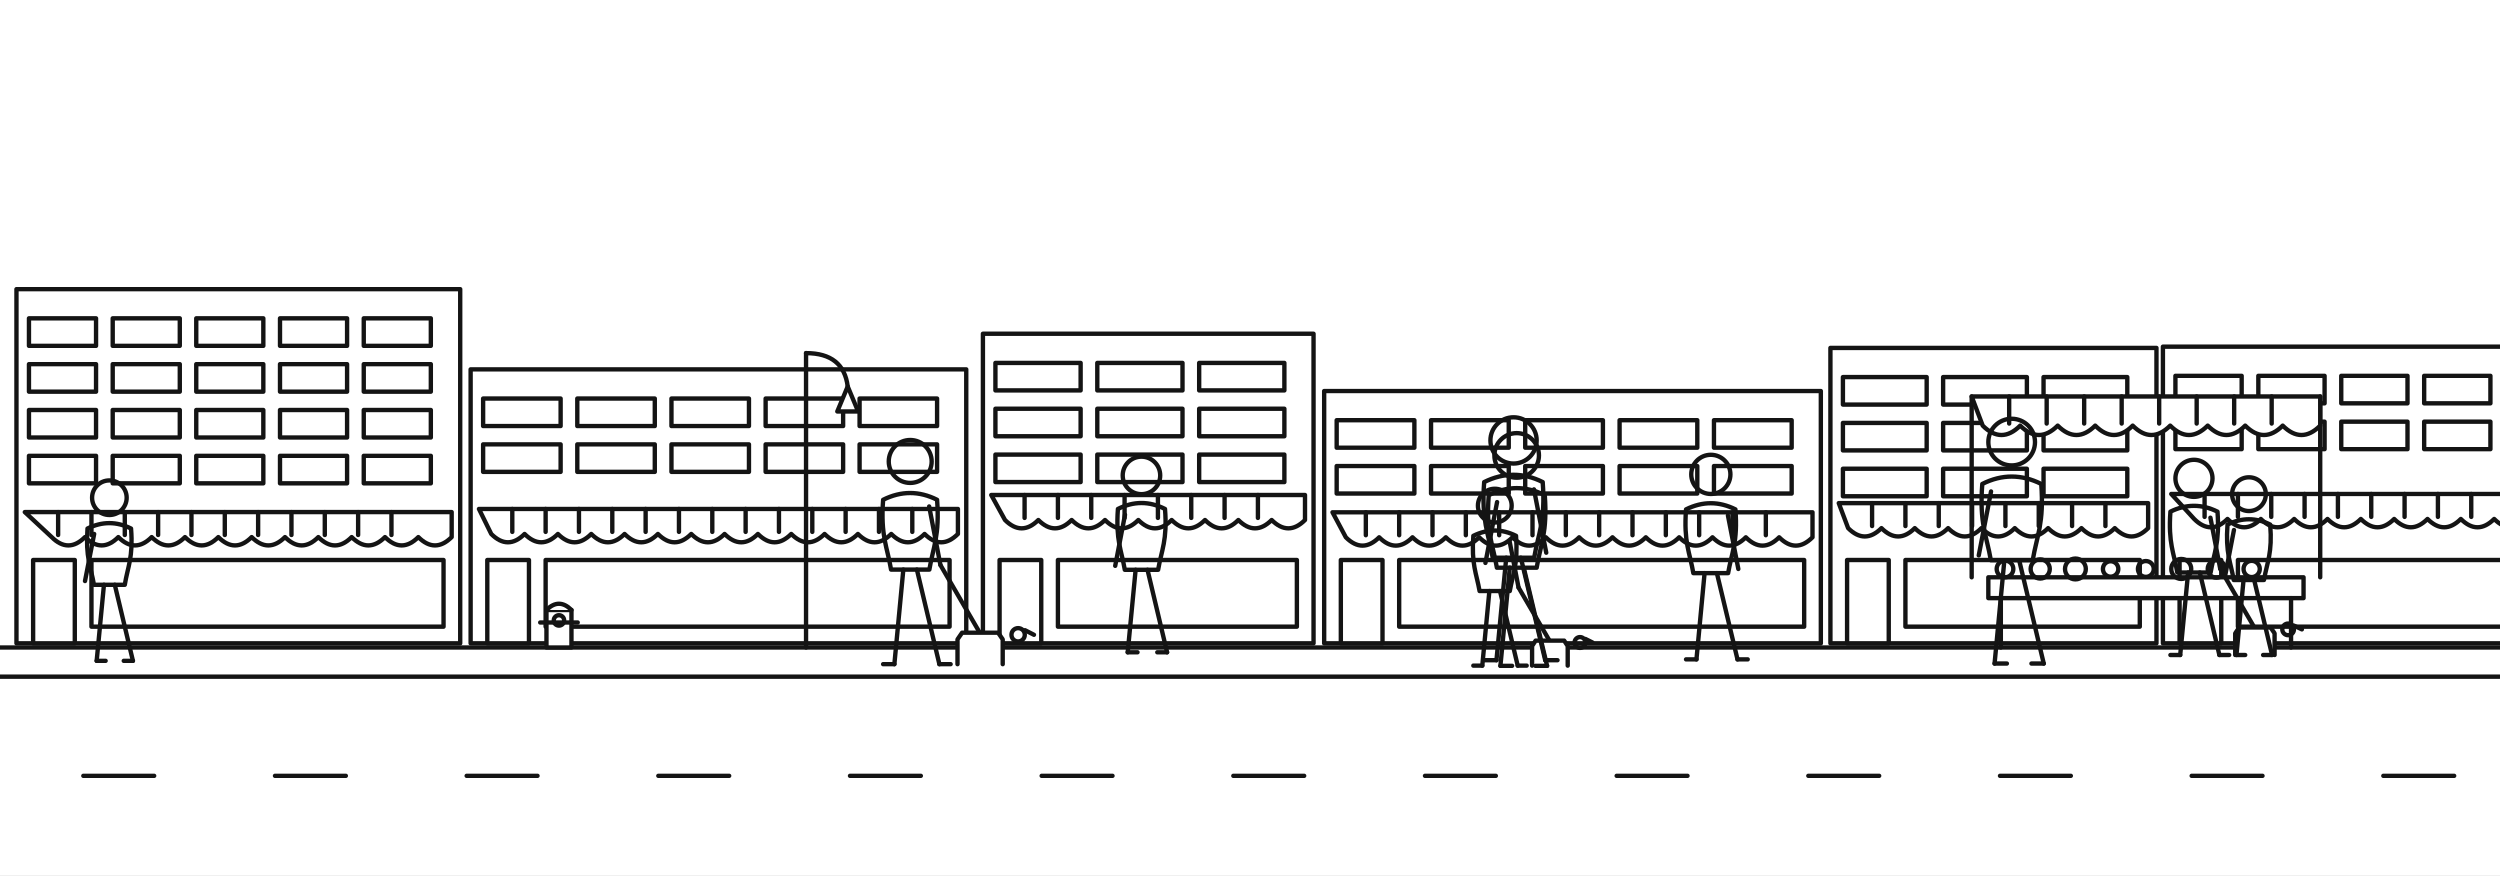
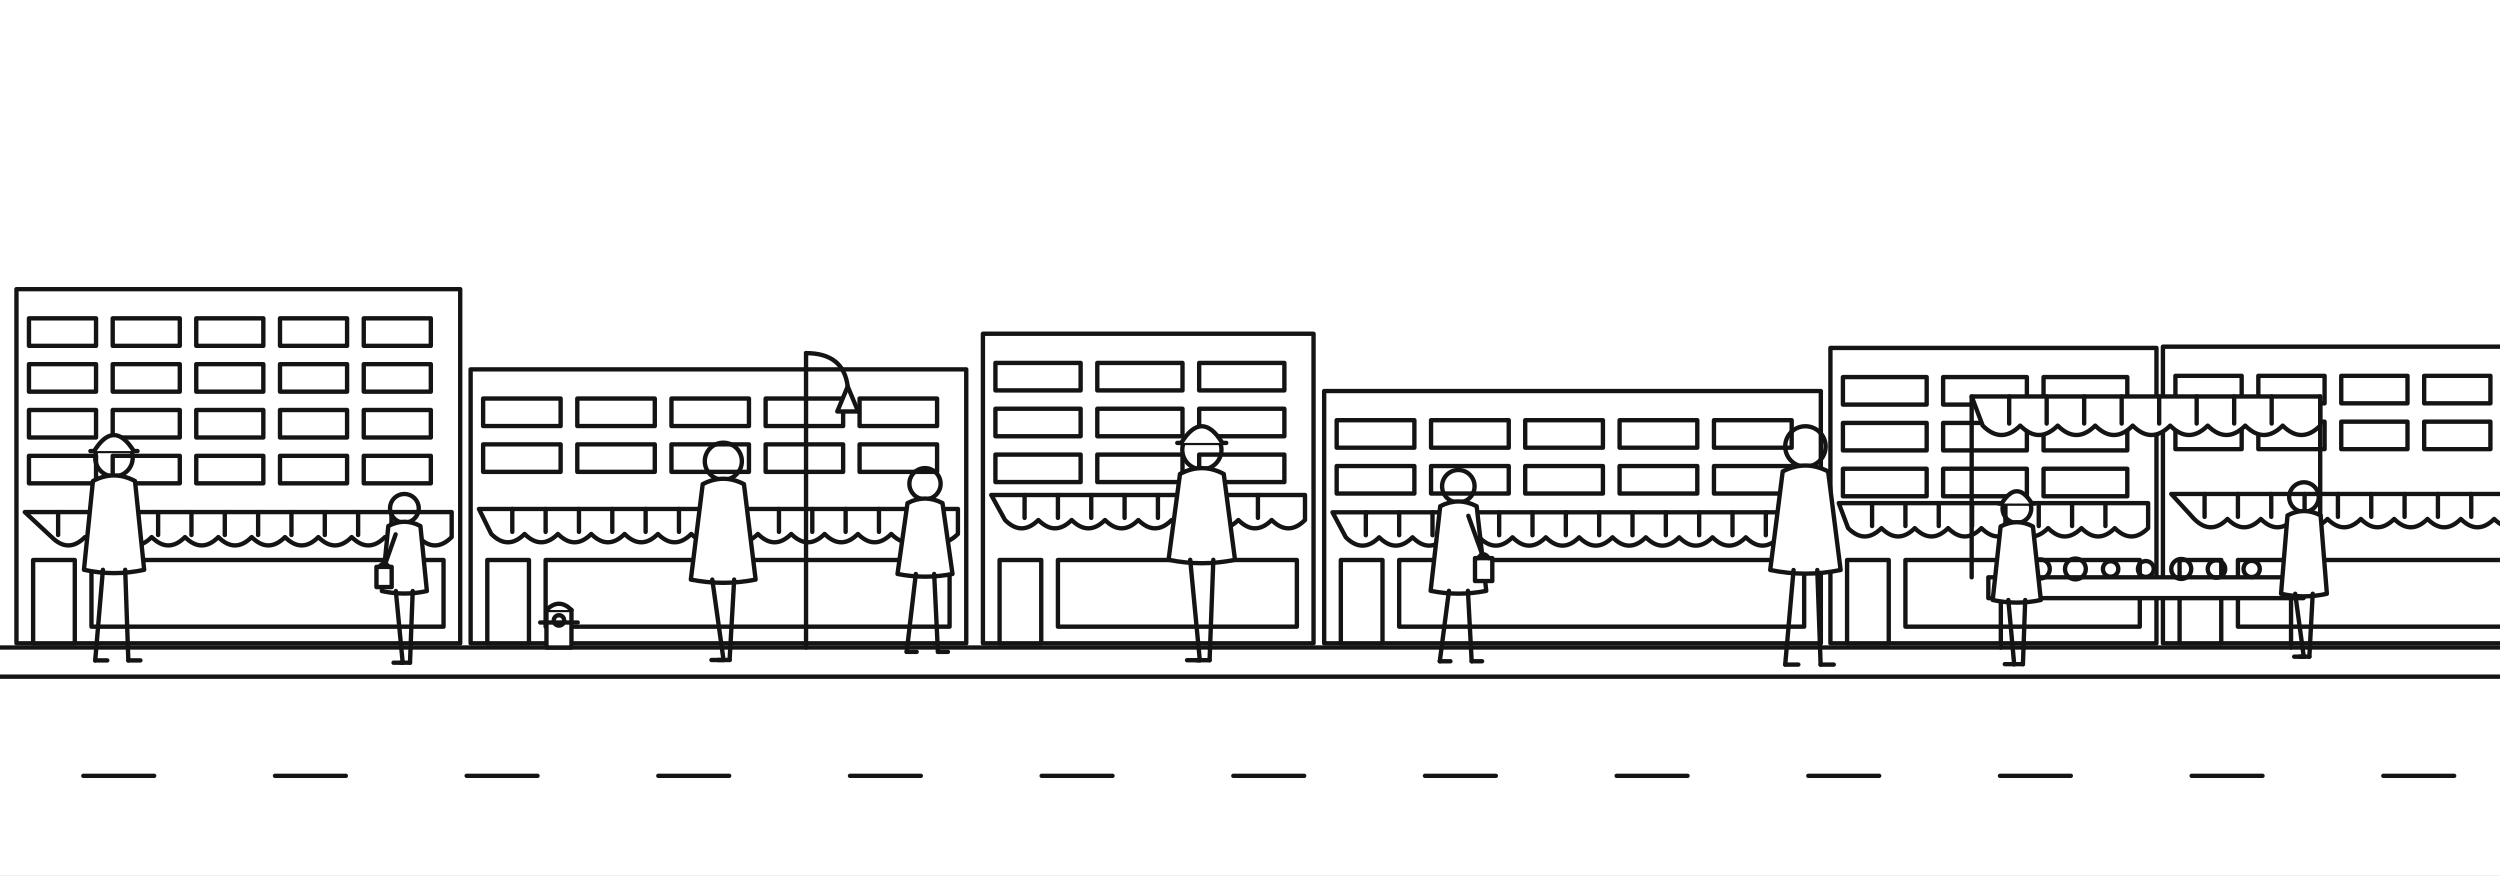
<svg xmlns="http://www.w3.org/2000/svg" viewBox="0 0 1200 420" role="img" aria-label="NYC street life — line drawing">
  <rect width="1200" height="420" fill="#ffffff" />
  <g stroke="#141414" stroke-width="2.1" fill="none" stroke-linecap="round" stroke-linejoin="round">
    <rect x="7.9" y="138.8" width="213.0" height="170.0" fill="#fff" />
    <path d="M11.9,245.8 L216.8,245.8 L216.8,257.8 q-8.0,8.0 -16.0,0 q-8.0,8.0 -16.0,0 q-8.0,8.0 -16.0,0 q-8.0,8.0 -16.0,0 q-8.0,8.0 -16.0,0 q-8.0,8.0 -16.0,0 q-8.0,8.0 -16.0,0 q-8.0,8.0 -16.0,0 q-8.0,8.0 -16.0,0 q-8.0,8.0 -16.0,0 q-8.0,8.0 -16.0,0 q-8.0,8.0 -16.0,0 L11.9,245.8 Z" fill="#fff" />
    <line x1="27.9" y1="245.8" x2="27.9" y2="256.8" />
    <line x1="43.9" y1="245.8" x2="43.9" y2="256.8" />
    <line x1="59.9" y1="245.8" x2="59.9" y2="256.8" />
    <line x1="75.9" y1="245.8" x2="75.9" y2="256.8" />
    <line x1="91.9" y1="245.8" x2="91.9" y2="256.8" />
    <line x1="107.9" y1="245.8" x2="107.9" y2="256.8" />
    <line x1="123.9" y1="245.8" x2="123.9" y2="256.8" />
    <line x1="139.9" y1="245.8" x2="139.9" y2="256.8" />
    <line x1="155.9" y1="245.8" x2="155.9" y2="256.8" />
    <line x1="171.9" y1="245.8" x2="171.9" y2="256.8" />
    <line x1="187.9" y1="245.8" x2="187.9" y2="256.8" />
    <rect x="13.9" y="152.8" width="32.2" height="13.2" fill="#fff" />
    <rect x="54.1" y="152.8" width="32.2" height="13.2" fill="#fff" />
    <rect x="94.2" y="152.8" width="32.2" height="13.2" fill="#fff" />
    <rect x="134.4" y="152.8" width="32.2" height="13.2" fill="#fff" />
    <rect x="174.6" y="152.8" width="32.2" height="13.2" fill="#fff" />
    <rect x="13.9" y="174.8" width="32.2" height="13.2" fill="#fff" />
    <rect x="54.1" y="174.8" width="32.2" height="13.2" fill="#fff" />
    <rect x="94.2" y="174.8" width="32.2" height="13.2" fill="#fff" />
    <rect x="134.4" y="174.8" width="32.2" height="13.2" fill="#fff" />
    <rect x="174.6" y="174.8" width="32.2" height="13.2" fill="#fff" />
    <rect x="13.9" y="196.8" width="32.2" height="13.2" fill="#fff" />
    <rect x="54.1" y="196.8" width="32.2" height="13.2" fill="#fff" />
    <rect x="94.2" y="196.8" width="32.2" height="13.2" fill="#fff" />
    <rect x="134.4" y="196.8" width="32.2" height="13.2" fill="#fff" />
    <rect x="174.6" y="196.8" width="32.2" height="13.2" fill="#fff" />
    <rect x="13.9" y="218.8" width="32.2" height="13.2" fill="#fff" />
    <rect x="54.1" y="218.8" width="32.2" height="13.2" fill="#fff" />
    <rect x="94.2" y="218.8" width="32.2" height="13.2" fill="#fff" />
    <rect x="134.4" y="218.8" width="32.2" height="13.2" fill="#fff" />
    <rect x="174.6" y="218.8" width="32.2" height="13.2" fill="#fff" />
    <rect x="15.9" y="268.8" width="20.0" height="40.0" fill="#fff" />
    <rect x="43.9" y="268.8" width="169.0" height="32.0" fill="#fff" />
    <rect x="225.9" y="177.3" width="237.9" height="131.5" fill="#fff" />
    <path d="M229.9,244.3 L459.8,244.3 L459.8,256.3 q-8.0,8.0 -16.0,0 q-8.0,8.0 -16.0,0 q-8.0,8.0 -16.0,0 q-8.0,8.0 -16.0,0 q-8.0,8.0 -16.0,0 q-8.0,8.0 -16.0,0 q-8.0,8.0 -16.0,0 q-8.0,8.0 -16.0,0 q-8.0,8.0 -16.0,0 q-8.0,8.0 -16.0,0 q-8.0,8.0 -16.0,0 q-8.0,8.0 -16.0,0 q-8.0,8.0 -16.0,0 q-8.0,8.0 -16.0,0 L229.9,244.3 Z" fill="#fff" />
    <line x1="245.9" y1="244.3" x2="245.9" y2="255.3" />
    <line x1="261.9" y1="244.3" x2="261.9" y2="255.3" />
    <line x1="277.9" y1="244.3" x2="277.9" y2="255.3" />
    <line x1="293.9" y1="244.3" x2="293.9" y2="255.3" />
    <line x1="309.9" y1="244.3" x2="309.9" y2="255.3" />
    <line x1="325.9" y1="244.3" x2="325.9" y2="255.3" />
    <line x1="341.9" y1="244.3" x2="341.9" y2="255.3" />
    <line x1="357.9" y1="244.3" x2="357.9" y2="255.3" />
    <line x1="373.9" y1="244.3" x2="373.9" y2="255.3" />
    <line x1="389.9" y1="244.3" x2="389.9" y2="255.3" />
    <line x1="405.9" y1="244.3" x2="405.9" y2="255.3" />
    <line x1="421.9" y1="244.3" x2="421.9" y2="255.3" />
    <line x1="437.9" y1="244.3" x2="437.9" y2="255.3" />
    <rect x="231.9" y="191.3" width="37.2" height="13.2" fill="#fff" />
    <rect x="277.1" y="191.3" width="37.2" height="13.2" fill="#fff" />
    <rect x="322.3" y="191.3" width="37.2" height="13.2" fill="#fff" />
    <rect x="367.5" y="191.3" width="37.2" height="13.2" fill="#fff" />
    <rect x="412.6" y="191.3" width="37.2" height="13.2" fill="#fff" />
    <rect x="231.9" y="213.3" width="37.2" height="13.2" fill="#fff" />
    <rect x="277.1" y="213.3" width="37.2" height="13.2" fill="#fff" />
    <rect x="322.3" y="213.3" width="37.2" height="13.2" fill="#fff" />
    <rect x="367.5" y="213.3" width="37.2" height="13.2" fill="#fff" />
    <rect x="412.6" y="213.3" width="37.2" height="13.2" fill="#fff" />
    <rect x="233.9" y="268.8" width="20.0" height="40.0" fill="#fff" />
    <rect x="261.9" y="268.8" width="193.9" height="32.0" fill="#fff" />
    <rect x="471.8" y="160.2" width="158.7" height="148.6" fill="#fff" />
    <path d="M475.8,237.6 L626.4,237.6 L626.4,249.6 q-8.0,8.0 -16.0,0 q-8.0,8.0 -16.0,0 q-8.0,8.0 -16.0,0 q-8.0,8.0 -16.0,0 q-8.0,8.0 -16.0,0 q-8.0,8.0 -16.0,0 q-8.0,8.0 -16.0,0 q-8.0,8.0 -16.0,0 q-8.0,8.0 -16.0,0 L475.8,237.6 Z" fill="#fff" />
    <line x1="491.8" y1="237.6" x2="491.8" y2="248.6" />
    <line x1="507.8" y1="237.6" x2="507.8" y2="248.6" />
    <line x1="523.8" y1="237.6" x2="523.8" y2="248.6" />
    <line x1="539.8" y1="237.6" x2="539.8" y2="248.6" />
    <line x1="555.8" y1="237.6" x2="555.8" y2="248.6" />
    <line x1="571.8" y1="237.6" x2="571.8" y2="248.6" />
    <line x1="587.8" y1="237.6" x2="587.8" y2="248.6" />
    <line x1="603.8" y1="237.6" x2="603.8" y2="248.6" />
    <rect x="477.8" y="174.2" width="40.9" height="13.2" fill="#fff" />
    <rect x="526.7" y="174.2" width="40.9" height="13.2" fill="#fff" />
    <rect x="575.6" y="174.2" width="40.9" height="13.2" fill="#fff" />
    <rect x="477.8" y="196.2" width="40.9" height="13.2" fill="#fff" />
    <rect x="526.7" y="196.2" width="40.9" height="13.2" fill="#fff" />
    <rect x="575.6" y="196.2" width="40.9" height="13.2" fill="#fff" />
    <rect x="477.8" y="218.2" width="40.9" height="13.2" fill="#fff" />
    <rect x="526.7" y="218.2" width="40.9" height="13.2" fill="#fff" />
    <rect x="575.6" y="218.2" width="40.9" height="13.2" fill="#fff" />
    <rect x="479.8" y="268.8" width="20.0" height="40.0" fill="#fff" />
    <rect x="507.8" y="268.8" width="114.7" height="32.0" fill="#fff" />
    <rect x="635.6" y="187.7" width="238.4" height="121.1" fill="#fff" />
    <path d="M639.6,245.9 L870.0,245.9 L870.0,257.9 q-8.0,8.0 -16.0,0 q-8.0,8.0 -16.0,0 q-8.0,8.0 -16.0,0 q-8.0,8.0 -16.0,0 q-8.0,8.0 -16.0,0 q-8.0,8.0 -16.0,0 q-8.0,8.0 -16.0,0 q-8.0,8.0 -16.0,0 q-8.0,8.0 -16.0,0 q-8.0,8.0 -16.0,0 q-8.0,8.0 -16.0,0 q-8.0,8.0 -16.0,0 q-8.0,8.0 -16.0,0 q-8.0,8.0 -16.0,0 L639.6,245.9 Z" fill="#fff" />
    <line x1="655.6" y1="245.9" x2="655.6" y2="256.9" />
    <line x1="671.6" y1="245.9" x2="671.6" y2="256.9" />
    <line x1="687.6" y1="245.9" x2="687.6" y2="256.9" />
    <line x1="703.6" y1="245.9" x2="703.6" y2="256.9" />
    <line x1="719.6" y1="245.9" x2="719.6" y2="256.9" />
    <line x1="735.6" y1="245.9" x2="735.6" y2="256.9" />
    <line x1="751.6" y1="245.9" x2="751.6" y2="256.9" />
    <line x1="767.6" y1="245.9" x2="767.6" y2="256.9" />
    <line x1="783.6" y1="245.9" x2="783.6" y2="256.9" />
    <line x1="799.6" y1="245.9" x2="799.6" y2="256.9" />
    <line x1="815.6" y1="245.9" x2="815.6" y2="256.9" />
    <line x1="831.6" y1="245.9" x2="831.6" y2="256.9" />
    <line x1="847.6" y1="245.9" x2="847.6" y2="256.9" />
    <rect x="641.6" y="201.7" width="37.3" height="13.2" fill="#fff" />
    <rect x="686.9" y="201.7" width="37.3" height="13.2" fill="#fff" />
    <rect x="732.1" y="201.7" width="37.3" height="13.2" fill="#fff" />
    <rect x="777.4" y="201.7" width="37.3" height="13.2" fill="#fff" />
    <rect x="822.7" y="201.7" width="37.3" height="13.2" fill="#fff" />
    <rect x="641.6" y="223.7" width="37.3" height="13.2" fill="#fff" />
    <rect x="686.9" y="223.7" width="37.3" height="13.2" fill="#fff" />
    <rect x="732.1" y="223.7" width="37.3" height="13.2" fill="#fff" />
    <rect x="777.4" y="223.7" width="37.3" height="13.2" fill="#fff" />
    <rect x="822.7" y="223.7" width="37.3" height="13.2" fill="#fff" />
    <rect x="643.6" y="268.8" width="20.0" height="40.0" fill="#fff" />
    <rect x="671.6" y="268.8" width="194.4" height="32.0" fill="#fff" />
    <rect x="878.6" y="167.0" width="156.5" height="141.8" fill="#fff" />
    <path d="M882.6,241.5 L1031.1,241.5 L1031.1,253.5 q-8.0,8.0 -16.0,0 q-8.0,8.0 -16.0,0 q-8.0,8.0 -16.0,0 q-8.0,8.0 -16.0,0 q-8.0,8.0 -16.0,0 q-8.0,8.0 -16.0,0 q-8.0,8.0 -16.0,0 q-8.0,8.0 -16.0,0 q-8.0,8.0 -16.0,0 L882.6,241.5 Z" fill="#fff" />
    <line x1="898.6" y1="241.5" x2="898.6" y2="252.5" />
    <line x1="914.6" y1="241.5" x2="914.6" y2="252.5" />
    <line x1="930.6" y1="241.5" x2="930.6" y2="252.5" />
    <line x1="946.6" y1="241.5" x2="946.6" y2="252.5" />
    <line x1="962.6" y1="241.5" x2="962.6" y2="252.5" />
    <line x1="978.6" y1="241.5" x2="978.6" y2="252.5" />
    <line x1="994.6" y1="241.5" x2="994.6" y2="252.5" />
    <line x1="1010.6" y1="241.5" x2="1010.6" y2="252.5" />
    <rect x="884.6" y="181.0" width="40.2" height="13.2" fill="#fff" />
    <rect x="932.7" y="181.0" width="40.2" height="13.2" fill="#fff" />
    <rect x="980.9" y="181.0" width="40.2" height="13.2" fill="#fff" />
    <rect x="884.6" y="203.0" width="40.2" height="13.2" fill="#fff" />
    <rect x="932.7" y="203.0" width="40.2" height="13.2" fill="#fff" />
    <rect x="980.9" y="203.0" width="40.2" height="13.2" fill="#fff" />
    <rect x="884.6" y="225.0" width="40.2" height="13.2" fill="#fff" />
    <rect x="932.7" y="225.0" width="40.2" height="13.2" fill="#fff" />
    <rect x="980.9" y="225.0" width="40.2" height="13.2" fill="#fff" />
    <rect x="886.6" y="268.8" width="20.0" height="40.0" fill="#fff" />
    <rect x="914.6" y="268.8" width="112.5" height="32.0" fill="#fff" />
    <rect x="1038.2" y="166.4" width="210.9" height="142.4" fill="#fff" />
    <path d="M1042.2,237.1 L1245.2,237.1 L1245.2,249.1 q-8.0,8.0 -16.0,0 q-8.0,8.0 -16.0,0 q-8.0,8.0 -16.0,0 q-8.0,8.0 -16.0,0 q-8.0,8.0 -16.0,0 q-8.0,8.0 -16.0,0 q-8.0,8.0 -16.0,0 q-8.0,8.0 -16.0,0 q-8.0,8.0 -16.0,0 q-8.0,8.0 -16.0,0 q-8.0,8.0 -16.0,0 q-8.0,8.0 -16.0,0 L1042.2,237.1 Z" fill="#fff" />
    <line x1="1058.2" y1="237.1" x2="1058.2" y2="248.1" />
    <line x1="1074.2" y1="237.1" x2="1074.2" y2="248.1" />
    <line x1="1090.2" y1="237.1" x2="1090.2" y2="248.1" />
    <line x1="1106.2" y1="237.1" x2="1106.2" y2="248.1" />
    <line x1="1122.2" y1="237.1" x2="1122.2" y2="248.1" />
    <line x1="1138.2" y1="237.1" x2="1138.2" y2="248.1" />
    <line x1="1154.2" y1="237.1" x2="1154.2" y2="248.1" />
    <line x1="1170.2" y1="237.1" x2="1170.2" y2="248.1" />
    <line x1="1186.2" y1="237.1" x2="1186.2" y2="248.1" />
    <line x1="1202.2" y1="237.1" x2="1202.2" y2="248.1" />
    <line x1="1218.2" y1="237.1" x2="1218.2" y2="248.1" />
    <rect x="1044.2" y="180.4" width="31.8" height="13.2" fill="#fff" />
    <rect x="1084.0" y="180.4" width="31.8" height="13.2" fill="#fff" />
    <rect x="1123.8" y="180.4" width="31.8" height="13.2" fill="#fff" />
    <rect x="1163.6" y="180.4" width="31.8" height="13.2" fill="#fff" />
    <rect x="1203.4" y="180.4" width="31.8" height="13.2" fill="#fff" />
    <rect x="1044.2" y="202.4" width="31.8" height="13.2" fill="#fff" />
    <rect x="1084.0" y="202.4" width="31.8" height="13.2" fill="#fff" />
    <rect x="1123.8" y="202.4" width="31.8" height="13.2" fill="#fff" />
    <rect x="1163.6" y="202.4" width="31.8" height="13.2" fill="#fff" />
    <rect x="1203.4" y="202.4" width="31.8" height="13.2" fill="#fff" />
    <rect x="1046.2" y="268.8" width="20.0" height="40.0" fill="#fff" />
    <rect x="1074.2" y="268.8" width="166.9" height="32.0" fill="#fff" />
    <line x1="0.0" y1="310.8" x2="1200.0" y2="310.8" />
    <line x1="0.0" y1="324.8" x2="1200.0" y2="324.8" />
    <line x1="40.0" y1="372.4" x2="74.0" y2="372.4" />
    <line x1="132.0" y1="372.4" x2="166.0" y2="372.4" />
    <line x1="224.0" y1="372.4" x2="258.0" y2="372.4" />
    <line x1="316.0" y1="372.4" x2="350.0" y2="372.4" />
    <line x1="408.0" y1="372.4" x2="442.0" y2="372.4" />
    <line x1="500.0" y1="372.4" x2="534.0" y2="372.4" />
    <line x1="592.0" y1="372.4" x2="626.0" y2="372.4" />
    <line x1="684.0" y1="372.4" x2="718.0" y2="372.4" />
    <line x1="776.0" y1="372.4" x2="810.0" y2="372.4" />
    <line x1="868.0" y1="372.4" x2="902.0" y2="372.4" />
    <line x1="960.0" y1="372.4" x2="994.0" y2="372.4" />
    <line x1="1052.0" y1="372.4" x2="1086.0" y2="372.4" />
    <line x1="1144.0" y1="372.4" x2="1178.0" y2="372.4" />
    <line x1="946.4" y1="277.1" x2="946.4" y2="190.3" />
    <line x1="1113.7" y1="277.1" x2="1113.7" y2="190.3" />
    <path d="M946.4,190.3 L1113.7,190.3 L1113.7,204.3 q-9.0,9.0 -18.0,0 q-9.0,9.0 -18.0,0 q-9.0,9.0 -18.0,0 q-9.0,9.0 -18.0,0 q-9.0,9.0 -18.0,0 q-9.0,9.0 -18.0,0 q-9.0,9.0 -18.0,0 q-9.0,9.0 -18.0,0 q-9.0,9.0 -18.0,0 L946.4,190.3 Z" fill="#fff" />
    <line x1="964.4" y1="190.3" x2="964.4" y2="203.3" />
    <line x1="982.4" y1="190.3" x2="982.4" y2="203.3" />
    <line x1="1000.4" y1="190.3" x2="1000.4" y2="203.3" />
    <line x1="1018.4" y1="190.3" x2="1018.4" y2="203.3" />
    <line x1="1036.4" y1="190.3" x2="1036.4" y2="203.3" />
    <line x1="1054.4" y1="190.3" x2="1054.4" y2="203.3" />
    <line x1="1072.4" y1="190.3" x2="1072.4" y2="203.3" />
    <line x1="1090.4" y1="190.3" x2="1090.4" y2="203.3" />
    <rect x="954.4" y="277.1" width="151.3" height="10.0" fill="#fff" />
    <line x1="960.4" y1="287.1" x2="960.4" y2="310.8" />
    <line x1="1099.7" y1="287.1" x2="1099.7" y2="310.8" />
    <circle cx="962.4" cy="273.1" r="4.0" fill="none" />
    <circle cx="979.3" cy="273.1" r="4.6" fill="none" />
    <circle cx="996.2" cy="273.1" r="5.0" fill="none" />
    <circle cx="1013.1" cy="273.1" r="3.7" fill="none" />
    <circle cx="1030.0" cy="273.1" r="3.8" fill="none" />
    <circle cx="1047.0" cy="273.1" r="4.8" fill="none" />
    <circle cx="1063.9" cy="273.1" r="4.2" fill="none" />
    <circle cx="1080.8" cy="273.1" r="3.9" fill="none" />
    <rect x="262.3" y="292.8" width="12.0" height="18.0" fill="#fff" />
    <path d="M262.3,292.8 q6,-6 12,0" fill="#fff" />
    <line x1="259.3" y1="298.8" x2="277.3" y2="298.8" />
    <circle cx="268.3" cy="297.8" r="2.5" fill="none" />
    <line x1="386.9" y1="310.8" x2="386.9" y2="169.5" />
    <path d="M386.9,169.5 q18.0,0 20.0,16.0" fill="none" />
    <path d="M406.9,185.5 l-5.0,12.0 l10.0,0 Z" fill="#fff" />
-     <circle cx="52.5" cy="238.9" r="8.3" fill="none" />
-     <path d="M42.0,253.7 C41.0,267.6 43.6,272.0 45.1,280.7 L59.9,280.7 C61.3,272.0 64.0,267.6 62.9,253.7 Q52.5,248.5 42.0,253.7 Z" fill="none" />
-     <line x1="49.9" y1="280.7" x2="46.4" y2="317.2" />
-     <line x1="55.1" y1="280.7" x2="63.8" y2="317.2" />
-     <line x1="46.4" y1="317.2" x2="50.7" y2="317.2" />
-     <line x1="63.8" y1="317.2" x2="59.4" y2="317.2" />
-     <line x1="45.2" y1="256.3" x2="40.8" y2="278.9" />
-     <circle cx="436.9" cy="221.5" r="10.3" fill="none" />
-     <path d="M423.9,239.9 C422.6,257.2 425.9,262.6 427.7,273.4 L446.1,273.4 C447.9,262.6 451.1,257.2 449.8,239.9 Q436.9,233.4 423.9,239.9 Z" fill="none" />
-     <line x1="433.6" y1="273.4" x2="429.3" y2="318.8" />
-     <line x1="440.1" y1="273.4" x2="450.9" y2="318.8" />
-     <line x1="429.3" y1="318.8" x2="423.9" y2="318.8" />
-     <line x1="450.9" y1="318.8" x2="456.3" y2="318.8" />
-     <line x1="446.0" y1="243.1" x2="451.4" y2="271.2" />
-     <line x1="451.4" y1="271.2" x2="471.5" y2="305.8" />
-     <path d="M459.6,318.8 l0,-11.9 l2.2,-3.2 l17.3,0 l2.2,3.2 l0,11.9" fill="#fff" />
-     <circle cx="488.7" cy="304.7" r="3.2" fill="none" />
-     <line x1="492.0" y1="302.5" x2="496.3" y2="304.7" />
-     <circle cx="547.9" cy="228.2" r="9.0" fill="none" />
-     <path d="M536.6,244.3 C535.5,259.3 538.3,264.1 539.9,273.5 L555.9,273.5 C557.5,264.1 560.4,259.3 559.2,244.3 Q547.9,238.6 536.6,244.3 Z" fill="none" />
-     <line x1="545.1" y1="273.5" x2="541.3" y2="313.1" />
-     <line x1="550.8" y1="273.5" x2="560.2" y2="313.1" />
-     <line x1="541.3" y1="313.1" x2="546.0" y2="313.1" />
-     <line x1="560.2" y1="313.1" x2="555.5" y2="313.1" />
-     <line x1="540.0" y1="247.1" x2="535.3" y2="271.6" />
-     <circle cx="717.5" cy="242.7" r="8.1" fill="none" />
-     <path d="M707.2,257.2 C706.2,270.9 708.7,275.2 710.2,283.7 L724.7,283.7 C726.2,275.2 728.7,270.9 727.7,257.2 Q717.5,252.1 707.2,257.2 Z" fill="none" />
-     <line x1="714.9" y1="283.7" x2="711.5" y2="319.5" />
-     <line x1="720.0" y1="283.7" x2="728.5" y2="319.5" />
-     <line x1="711.5" y1="319.5" x2="707.2" y2="319.5" />
-     <line x1="728.5" y1="319.5" x2="732.8" y2="319.5" />
-     <line x1="724.6" y1="259.8" x2="728.9" y2="282.0" />
-     <line x1="728.9" y1="282.0" x2="744.8" y2="309.3" />
-     <path d="M735.4,319.5 l0,-9.4 l1.7,-2.6 l13.7,0 l1.7,2.6 l0,9.4" fill="#fff" />
-     <circle cx="758.4" cy="308.4" r="2.6" fill="none" />
-     <line x1="761.0" y1="306.7" x2="764.4" y2="308.4" />
-     <circle cx="726.5" cy="211.4" r="11.1" fill="none" />
-     <path d="M712.4,231.4 C711.0,250.1 714.5,256.0 716.5,267.7 L736.4,267.7 C738.4,256.0 741.9,250.1 740.5,231.4 Q726.5,224.4 712.4,231.4 Z" fill="none" />
-     <line x1="723.0" y1="267.7" x2="718.3" y2="316.9" />
-     <line x1="730.0" y1="267.7" x2="741.7" y2="316.9" />
-     <line x1="718.3" y1="316.9" x2="712.4" y2="316.9" />
-     <line x1="741.7" y1="316.9" x2="747.6" y2="316.9" />
-     <line x1="736.3" y1="234.9" x2="742.2" y2="265.3" />
-     <circle cx="728.0" cy="218.6" r="10.7" fill="none" />
-     <path d="M714.6,237.7 C713.2,255.6 716.6,261.2 718.5,272.5 L737.6,272.5 C739.5,261.2 742.8,255.6 741.5,237.7 Q728.0,230.9 714.6,237.7 Z" fill="none" />
-     <line x1="724.7" y1="272.5" x2="720.2" y2="319.6" />
-     <line x1="731.4" y1="272.5" x2="742.6" y2="319.6" />
-     <line x1="720.2" y1="319.6" x2="725.8" y2="319.6" />
-     <line x1="742.6" y1="319.6" x2="737.0" y2="319.6" />
-     <line x1="718.6" y1="241.0" x2="713.0" y2="270.2" />
-     <circle cx="821.2" cy="227.7" r="9.4" fill="none" />
-     <path d="M809.3,244.5 C808.1,260.3 811.1,265.2 812.8,275.1 L829.5,275.1 C831.2,265.2 834.2,260.3 833.0,244.5 Q821.2,238.6 809.3,244.5 Z" fill="none" />
-     <line x1="818.2" y1="275.1" x2="814.3" y2="316.5" />
-     <line x1="824.1" y1="275.1" x2="834.0" y2="316.5" />
-     <line x1="814.3" y1="316.5" x2="809.3" y2="316.5" />
-     <line x1="834.0" y1="316.5" x2="838.9" y2="316.5" />
-     <line x1="829.4" y1="247.4" x2="834.4" y2="273.1" />
-     <circle cx="965.6" cy="212.2" r="11.2" fill="none" />
-     <path d="M951.5,232.3 C950.0,251.2 953.6,257.1 955.6,268.9 L975.7,268.9 C977.7,257.1 981.2,251.2 979.8,232.3 Q965.6,225.2 951.5,232.3 Z" fill="none" />
-     <line x1="962.1" y1="268.9" x2="957.4" y2="318.5" />
-     <line x1="969.2" y1="268.9" x2="981.0" y2="318.5" />
-     <line x1="957.4" y1="318.5" x2="963.3" y2="318.5" />
-     <line x1="981.0" y1="318.5" x2="975.1" y2="318.5" />
-     <line x1="955.7" y1="235.9" x2="949.8" y2="266.6" />
-     <circle cx="1053.1" cy="229.6" r="8.9" fill="none" />
-     <path d="M1041.8,245.6 C1040.7,260.7 1043.5,265.4 1045.1,274.8 L1061.1,274.8 C1062.7,265.4 1065.5,260.7 1064.4,245.6 Q1053.1,240.0 1041.8,245.6 Z" fill="none" />
-     <line x1="1050.3" y1="274.8" x2="1046.5" y2="314.4" />
-     <line x1="1055.9" y1="274.8" x2="1065.3" y2="314.4" />
-     <line x1="1046.5" y1="314.4" x2="1041.8" y2="314.4" />
-     <line x1="1065.3" y1="314.4" x2="1070.0" y2="314.4" />
-     <line x1="1061.0" y1="248.5" x2="1065.7" y2="273.0" />
-     <line x1="1065.7" y1="273.0" x2="1083.2" y2="303.1" />
-     <path d="M1072.9,314.4 l0,-10.4 l1.9,-2.8 l15.1,0 l1.9,2.8 l0,10.4" fill="#fff" />
-     <circle cx="1098.3" cy="302.1" r="2.8" fill="none" />
-     <line x1="1101.1" y1="300.3" x2="1104.9" y2="302.1" />
-     <circle cx="1079.5" cy="237.2" r="8.1" fill="none" />
-     <path d="M1069.2,251.8 C1068.2,265.5 1070.7,269.8 1072.2,278.4 L1086.7,278.4 C1088.2,269.8 1090.8,265.5 1089.7,251.8 Q1079.5,246.7 1069.2,251.8 Z" fill="none" />
-     <line x1="1076.9" y1="278.4" x2="1073.5" y2="314.4" />
-     <line x1="1082.0" y1="278.4" x2="1090.6" y2="314.4" />
-     <line x1="1073.5" y1="314.4" x2="1077.7" y2="314.4" />
-     <line x1="1090.6" y1="314.4" x2="1086.3" y2="314.4" />
-     <line x1="1072.3" y1="254.4" x2="1068.0" y2="276.7" />
+     <circle cx="54.7" cy="219.7" r="9.0" fill="none" />
+     <line x1="43.4" y1="216.5" x2="66.0" y2="216.5" />
+     <path d="M45.2,216.5 Q54.7,201.2 64.2,216.5" fill="#fff" />
+     <path d="M44.6,230.9 Q54.7,225.5 64.8,230.9 L69.2,273.5 Q54.7,276.7 40.3,273.5 Z" fill="#fff" />
+     <line x1="49.4" y1="273.5" x2="45.7" y2="317.0" />
+     <line x1="60.1" y1="273.5" x2="61.6" y2="317.0" />
+     <line x1="45.7" y1="317.0" x2="51.5" y2="317.0" />
+     <line x1="61.6" y1="317.0" x2="67.4" y2="317.0" />
+     <circle cx="194.1" cy="244.0" r="6.9" fill="none" />
+     <path d="M186.4,252.5 Q194.1,248.4 201.8,252.5 L204.9,283.7 Q194.1,286.1 183.3,283.7 Z" fill="#fff" />
+     <line x1="190.0" y1="283.7" x2="193.3" y2="318.1" />
+     <line x1="198.1" y1="283.7" x2="196.8" y2="318.1" />
+     <line x1="193.3" y1="318.1" x2="188.9" y2="318.1" />
+     <line x1="196.8" y1="318.1" x2="192.4" y2="318.1" />
+     <line x1="189.9" y1="256.5" x2="184.4" y2="272.1" />
+     <rect x="180.7" y="272.1" width="7.3" height="9.7" fill="#fff" />
+     <path d="M182.1,272.1 q2.3,-3.2 4.5,0" fill="none" />
+     <circle cx="347.2" cy="221.4" r="8.9" fill="none" />
+     <path d="M337.3,232.4 Q347.2,227.2 357.1,232.4 L362.7,278.2 Q347.2,281.3 331.6,278.2 Z" fill="#fff" />
+     <line x1="341.9" y1="278.2" x2="347.3" y2="316.8" />
+     <line x1="352.4" y1="278.2" x2="350.2" y2="316.8" />
+     <line x1="347.3" y1="316.8" x2="341.5" y2="316.8" />
+     <line x1="350.2" y1="316.8" x2="344.5" y2="316.8" />
+     <circle cx="444.0" cy="232.2" r="7.5" fill="none" />
+     <path d="M435.6,241.5 Q444.0,237.1 452.4,241.5 L457.2,275.5 Q444.0,278.1 430.8,275.5 Z" fill="#fff" />
+     <line x1="439.6" y1="275.5" x2="435.2" y2="312.9" />
+     <line x1="448.4" y1="275.5" x2="450.2" y2="312.9" />
+     <line x1="435.2" y1="312.9" x2="440.0" y2="312.9" />
+     <line x1="450.2" y1="312.9" x2="455.0" y2="312.9" />
+     <circle cx="576.9" cy="215.9" r="9.4" fill="none" />
+     <line x1="565.1" y1="212.6" x2="588.6" y2="212.6" />
+     <path d="M567.0,212.6 Q576.9,196.6 586.7,212.6" fill="#fff" />
+     <path d="M566.4,227.5 Q576.9,221.9 587.4,227.5 L592.8,268.7 Q576.9,272.0 560.9,268.7 Z" fill="#fff" />
+     <line x1="571.3" y1="268.7" x2="575.9" y2="316.9" />
+     <line x1="582.4" y1="268.7" x2="580.6" y2="316.9" />
+     <line x1="575.9" y1="316.9" x2="569.8" y2="316.9" />
+     <line x1="580.6" y1="316.9" x2="574.5" y2="316.9" />
+     <circle cx="700.0" cy="233.4" r="7.8" fill="none" />
+     <path d="M691.3,243.0 Q700.0,238.4 708.8,243.0 L713.4,283.6 Q700.0,286.3 686.7,283.6 Z" fill="#fff" />
+     <line x1="695.5" y1="283.6" x2="691.1" y2="317.4" />
+     <line x1="704.6" y1="283.6" x2="706.4" y2="317.4" />
+     <line x1="691.1" y1="317.4" x2="696.2" y2="317.4" />
+     <line x1="706.4" y1="317.4" x2="711.4" y2="317.4" />
+     <line x1="704.8" y1="247.6" x2="712.1" y2="267.9" />
+     <rect x="708.0" y="267.9" width="8.3" height="11.0" fill="#fff" />
+     <path d="M709.5,267.9 q2.6,-3.7 5.1,0" fill="none" />
+     <circle cx="866.6" cy="214.3" r="9.7" fill="none" />
+     <path d="M855.7,226.3 Q866.6,220.6 877.5,226.3 L883.5,273.6 Q866.6,277.1 849.7,273.6 Z" fill="#fff" />
+     <line x1="860.9" y1="273.6" x2="856.9" y2="319.0" />
+     <line x1="872.3" y1="273.6" x2="873.9" y2="319.0" />
+     <line x1="856.9" y1="319.0" x2="863.2" y2="319.0" />
+     <line x1="873.9" y1="319.0" x2="880.2" y2="319.0" />
+     <circle cx="968.1" cy="244.1" r="6.9" fill="none" />
+     <line x1="959.4" y1="241.7" x2="976.7" y2="241.7" />
+     <path d="M960.8,241.7 Q968.1,229.9 975.3,241.7" fill="#fff" />
+     <path d="M960.3,252.7 Q968.1,248.6 975.8,252.7 L979.6,288.0 Q968.1,290.5 956.5,288.0 Z" fill="#fff" />
+     <line x1="964.0" y1="288.0" x2="966.8" y2="318.8" />
+     <line x1="972.1" y1="288.0" x2="971.0" y2="318.8" />
+     <line x1="966.8" y1="318.8" x2="962.3" y2="318.8" />
+     <line x1="971.0" y1="318.8" x2="966.5" y2="318.8" />
+     <circle cx="1105.9" cy="238.6" r="7.1" fill="none" />
+     <path d="M1098.0,247.4 Q1105.9,243.2 1113.9,247.4 L1116.9,285.0 Q1105.9,287.5 1094.9,285.0 Z" fill="#fff" />
+     <line x1="1101.7" y1="285.0" x2="1105.8" y2="315.2" />
+     <line x1="1110.1" y1="285.0" x2="1108.5" y2="315.2" />
+     <line x1="1105.8" y1="315.2" x2="1101.2" y2="315.2" />
+     <line x1="1108.5" y1="315.2" x2="1103.9" y2="315.2" />
  </g>
</svg>
